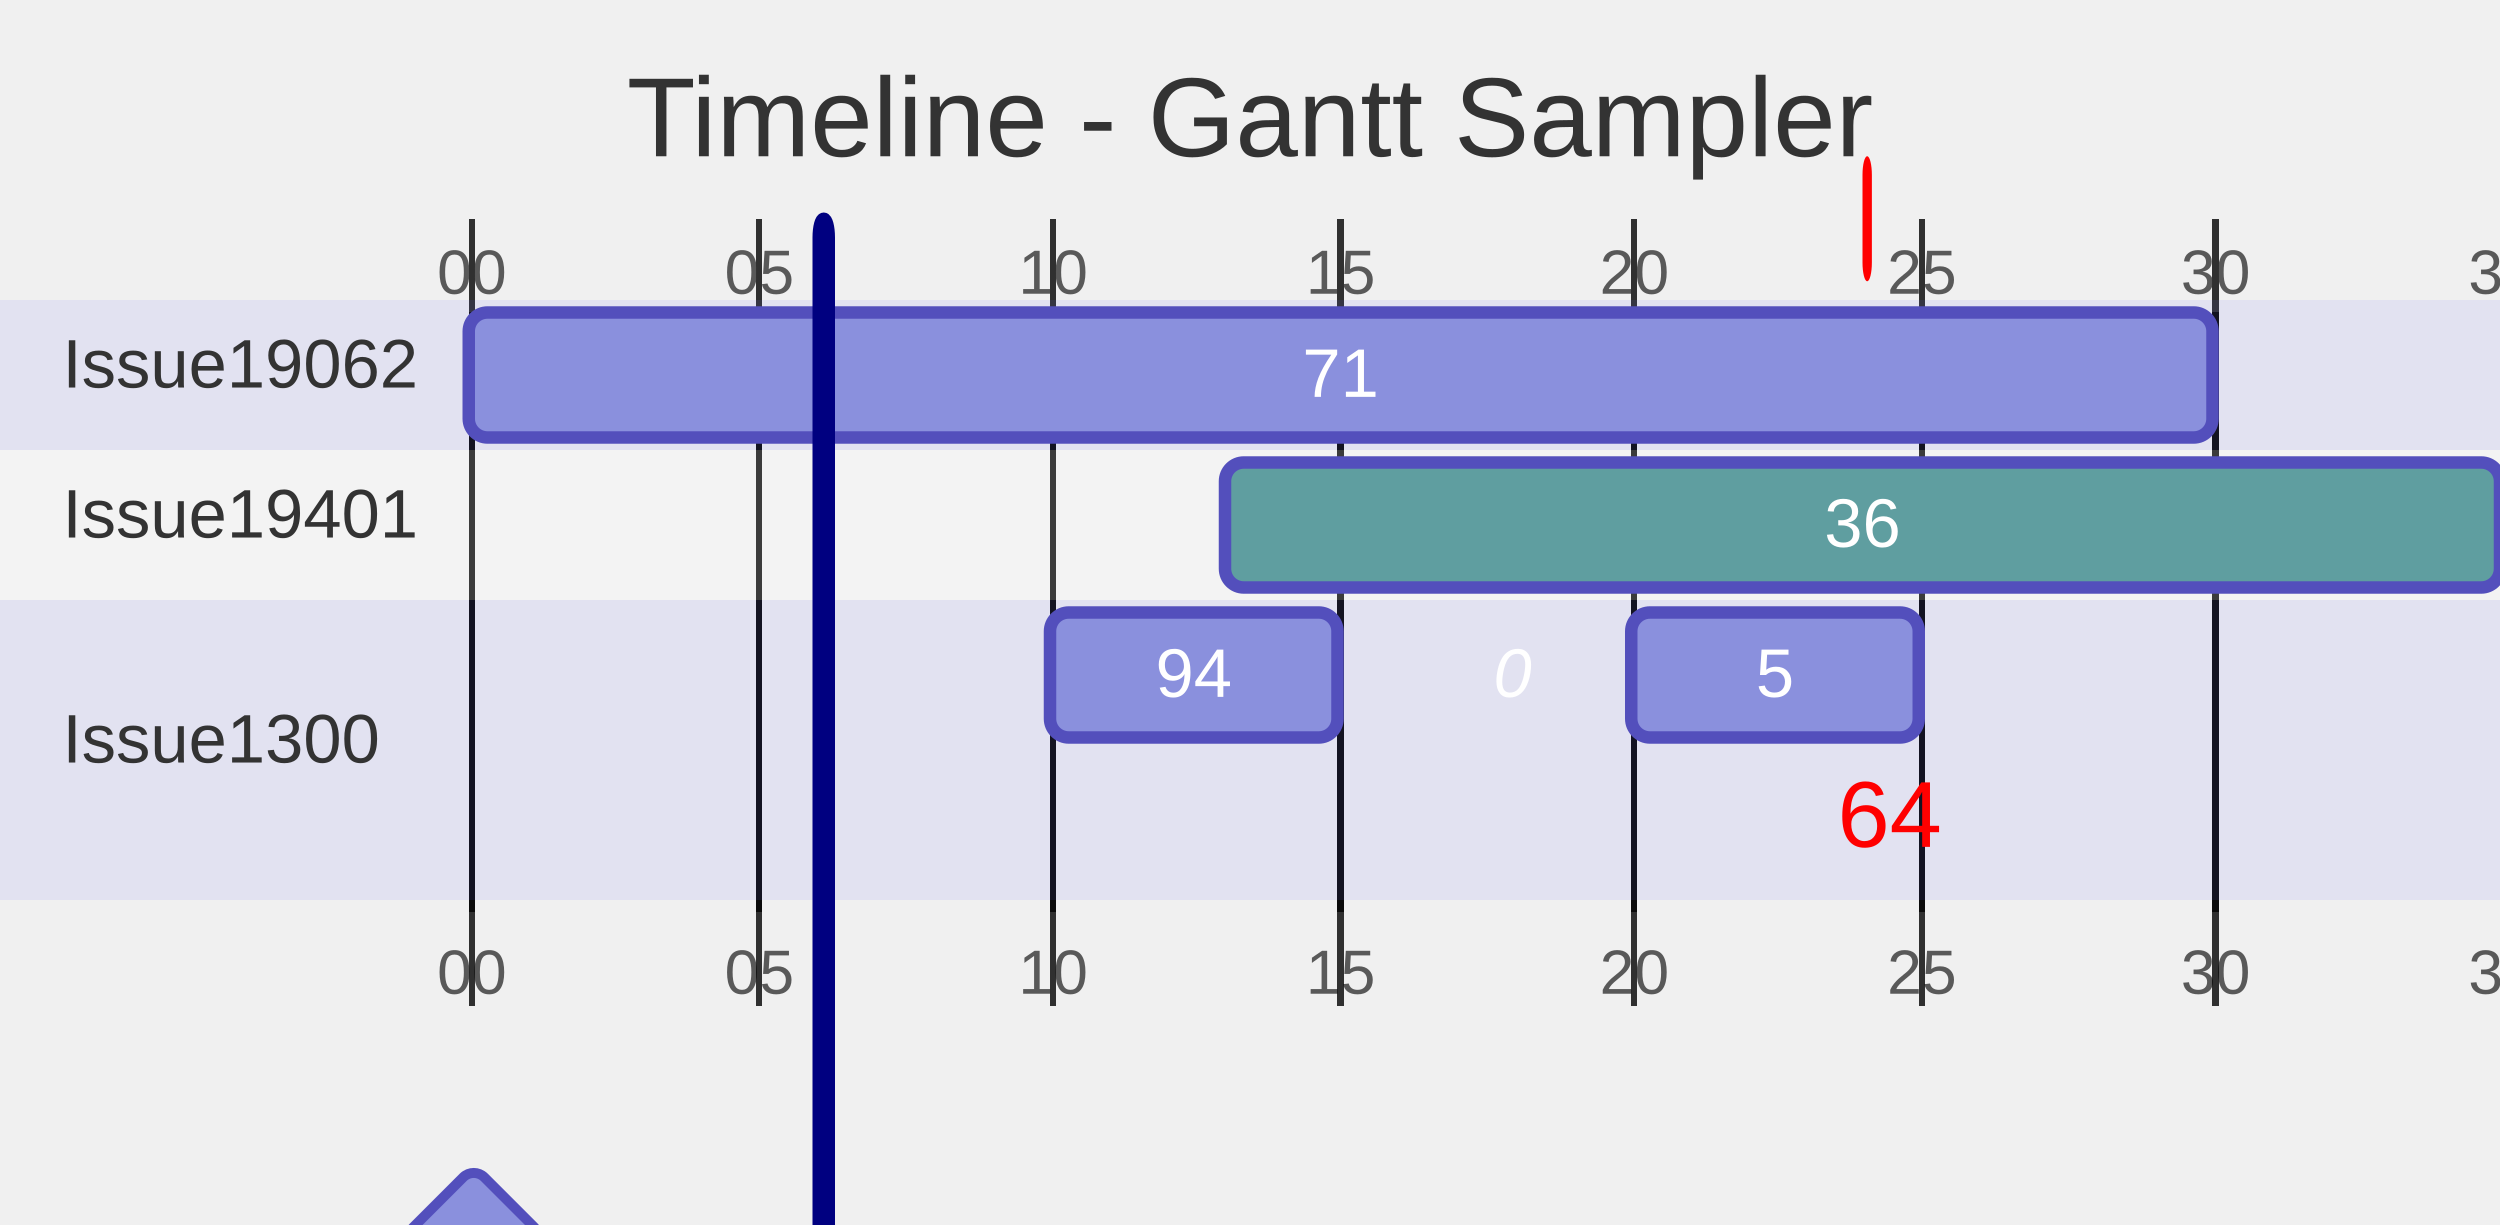
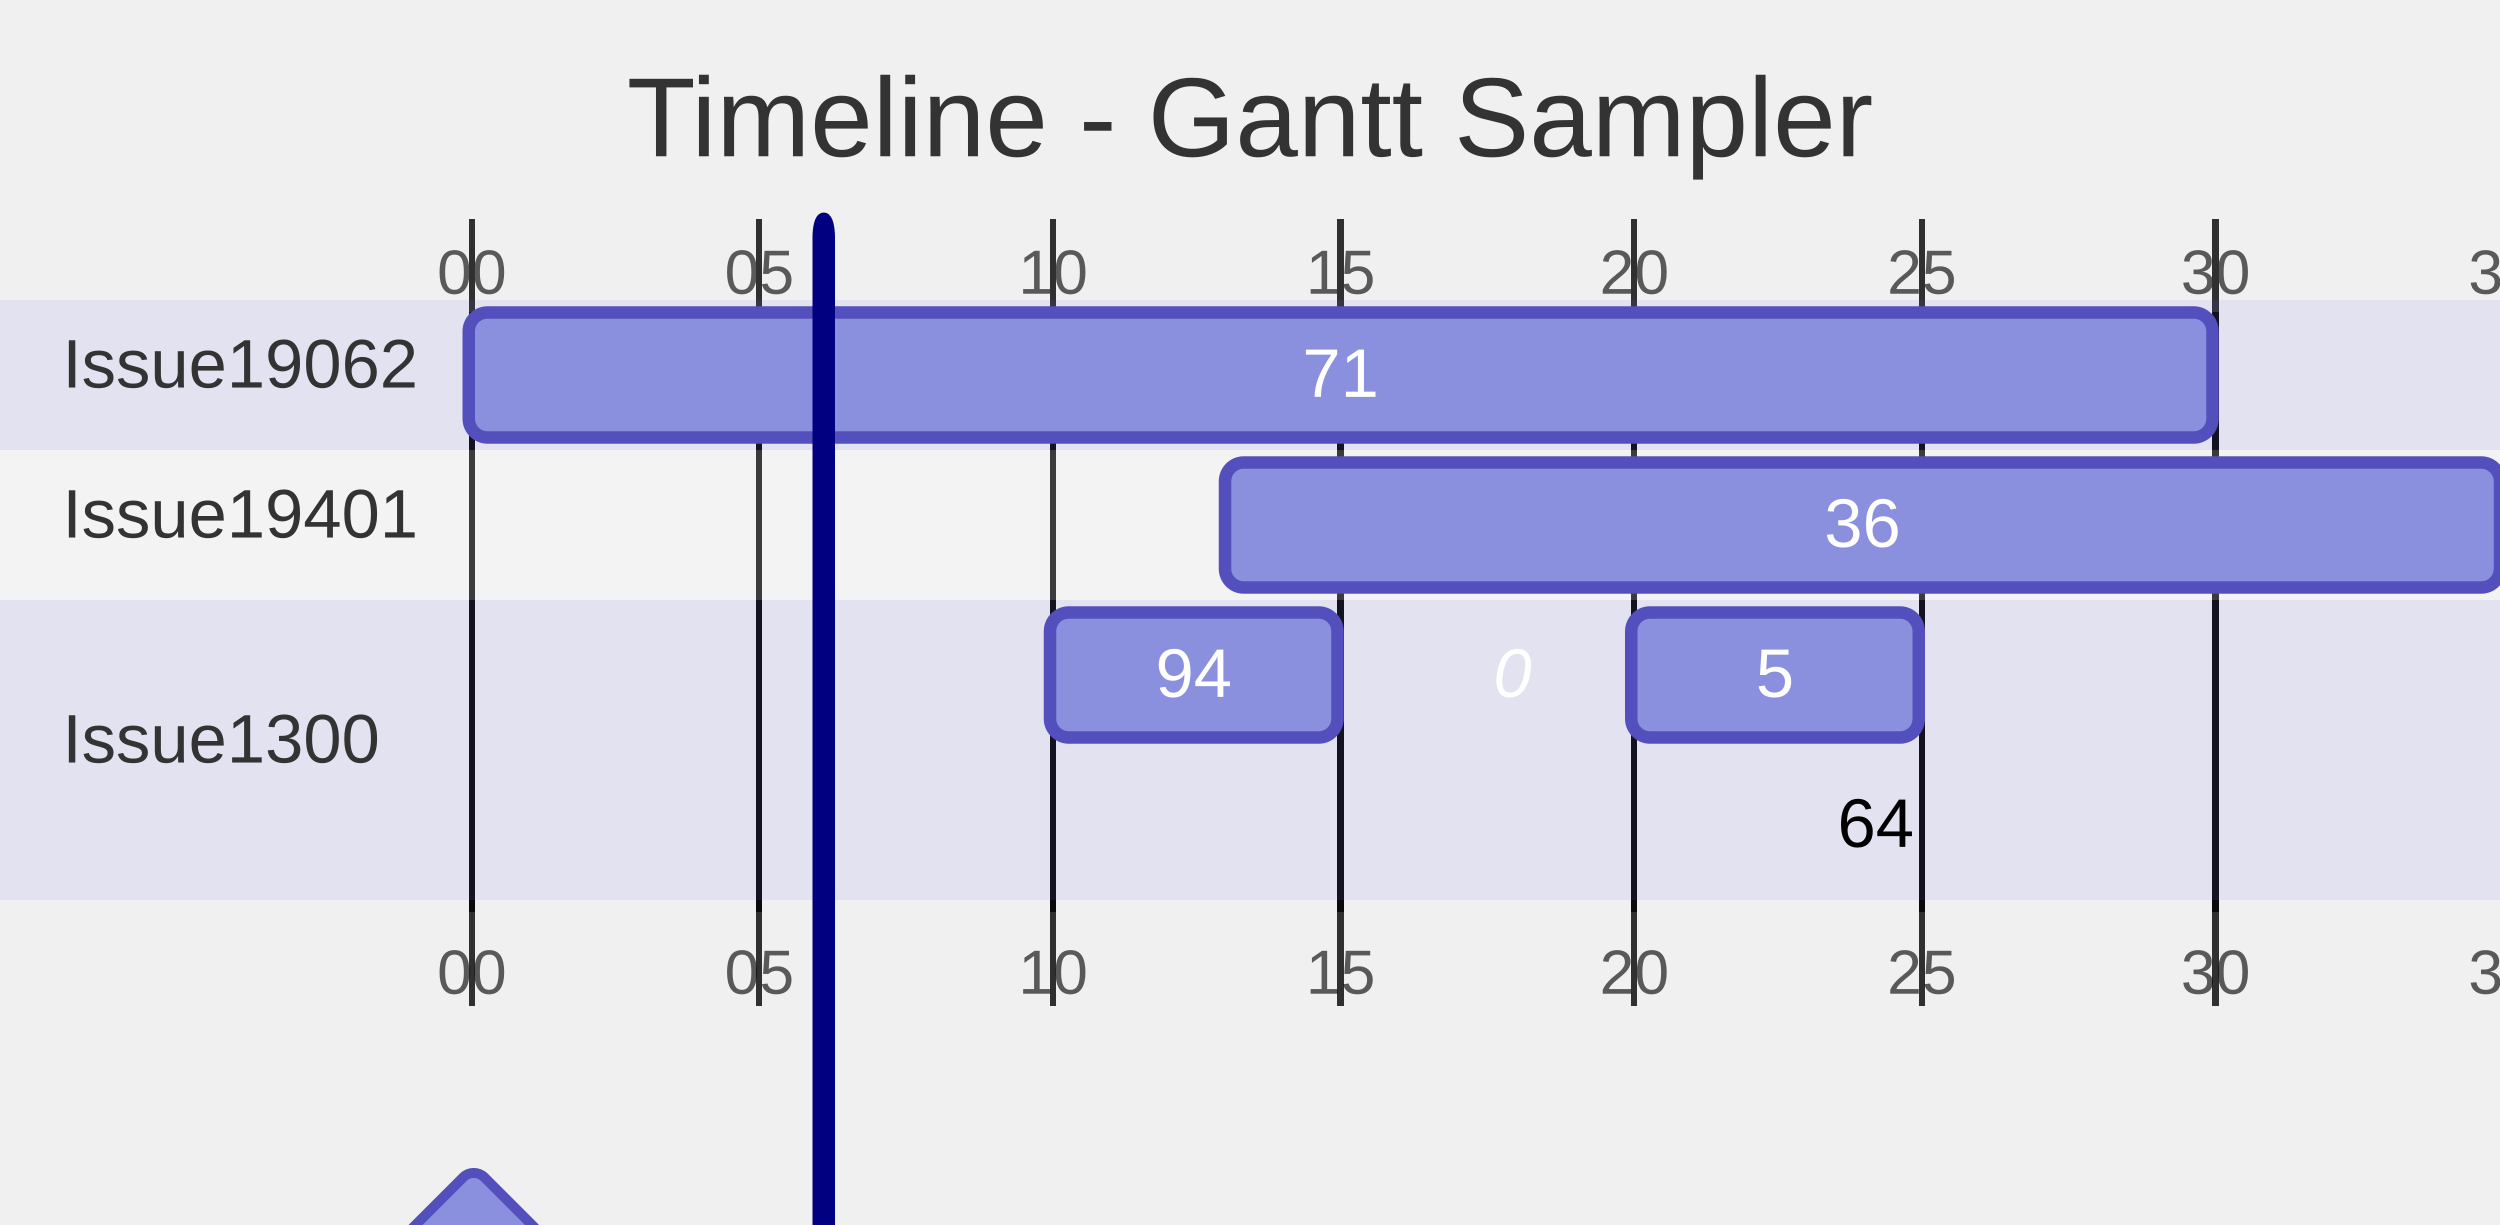
<svg xmlns="http://www.w3.org/2000/svg" id="upstream_docs_gantt_timeline_with_comments_css_config_in_frontmatter_031" width="100%" viewBox="0 0 400 196" style="max-width: 400px; background-color: white;" role="graphics-document document" aria-roledescription="gantt">
-   <style>#upstream_docs_gantt_timeline_with_comments_css_config_in_frontmatter_031{font-family:"trebuchet ms",verdana,arial,sans-serif;font-size:16px;fill:#333;}@keyframes edge-animation-frame{from{stroke-dashoffset:0;}}@keyframes dash{to{stroke-dashoffset:0;}}#upstream_docs_gantt_timeline_with_comments_css_config_in_frontmatter_031 .edge-animation-slow{stroke-dasharray:9,5!important;stroke-dashoffset:900;animation:dash 50s linear infinite;stroke-linecap:round;}#upstream_docs_gantt_timeline_with_comments_css_config_in_frontmatter_031 .edge-animation-fast{stroke-dasharray:9,5!important;stroke-dashoffset:900;animation:dash 20s linear infinite;stroke-linecap:round;}#upstream_docs_gantt_timeline_with_comments_css_config_in_frontmatter_031 .error-icon{fill:#552222;}#upstream_docs_gantt_timeline_with_comments_css_config_in_frontmatter_031 .error-text{fill:#552222;stroke:#552222;}#upstream_docs_gantt_timeline_with_comments_css_config_in_frontmatter_031 .edge-thickness-normal{stroke-width:1px;}#upstream_docs_gantt_timeline_with_comments_css_config_in_frontmatter_031 .edge-thickness-thick{stroke-width:3.5px;}#upstream_docs_gantt_timeline_with_comments_css_config_in_frontmatter_031 .edge-pattern-solid{stroke-dasharray:0;}#upstream_docs_gantt_timeline_with_comments_css_config_in_frontmatter_031 .edge-thickness-invisible{stroke-width:0;fill:none;}#upstream_docs_gantt_timeline_with_comments_css_config_in_frontmatter_031 .edge-pattern-dashed{stroke-dasharray:3;}#upstream_docs_gantt_timeline_with_comments_css_config_in_frontmatter_031 .edge-pattern-dotted{stroke-dasharray:2;}#upstream_docs_gantt_timeline_with_comments_css_config_in_frontmatter_031 .marker{fill:#333333;stroke:#333333;}#upstream_docs_gantt_timeline_with_comments_css_config_in_frontmatter_031 .marker.cross{stroke:#333333;}#upstream_docs_gantt_timeline_with_comments_css_config_in_frontmatter_031 svg{font-family:"trebuchet ms",verdana,arial,sans-serif;font-size:16px;}#upstream_docs_gantt_timeline_with_comments_css_config_in_frontmatter_031 p{margin:0;}#upstream_docs_gantt_timeline_with_comments_css_config_in_frontmatter_031 .mermaid-main-font{font-family:"trebuchet ms",verdana,arial,sans-serif;}#upstream_docs_gantt_timeline_with_comments_css_config_in_frontmatter_031 .exclude-range{fill:#eeeeee;}#upstream_docs_gantt_timeline_with_comments_css_config_in_frontmatter_031 .section{stroke:none;opacity:0.2;}#upstream_docs_gantt_timeline_with_comments_css_config_in_frontmatter_031 .section0{fill:rgba(102, 102, 255, 0.49);}#upstream_docs_gantt_timeline_with_comments_css_config_in_frontmatter_031 .section2{fill:#fff400;}#upstream_docs_gantt_timeline_with_comments_css_config_in_frontmatter_031 .section1,#upstream_docs_gantt_timeline_with_comments_css_config_in_frontmatter_031 .section3{fill:white;opacity:0.2;}#upstream_docs_gantt_timeline_with_comments_css_config_in_frontmatter_031 .sectionTitle0{fill:#333;}#upstream_docs_gantt_timeline_with_comments_css_config_in_frontmatter_031 .sectionTitle1{fill:#333;}#upstream_docs_gantt_timeline_with_comments_css_config_in_frontmatter_031 .sectionTitle2{fill:#333;}#upstream_docs_gantt_timeline_with_comments_css_config_in_frontmatter_031 .sectionTitle3{fill:#333;}#upstream_docs_gantt_timeline_with_comments_css_config_in_frontmatter_031 .sectionTitle{text-anchor:start;font-family:"trebuchet ms",verdana,arial,sans-serif;}#upstream_docs_gantt_timeline_with_comments_css_config_in_frontmatter_031 .grid .tick{stroke:lightgrey;opacity:0.8;shape-rendering:crispEdges;}#upstream_docs_gantt_timeline_with_comments_css_config_in_frontmatter_031 .grid .tick text{font-family:"trebuchet ms",verdana,arial,sans-serif;fill:#333;}#upstream_docs_gantt_timeline_with_comments_css_config_in_frontmatter_031 .grid path{stroke-width:0;}#upstream_docs_gantt_timeline_with_comments_css_config_in_frontmatter_031 .today{fill:none;stroke:red;stroke-width:2px;}#upstream_docs_gantt_timeline_with_comments_css_config_in_frontmatter_031 .task{stroke-width:2;}#upstream_docs_gantt_timeline_with_comments_css_config_in_frontmatter_031 .taskText{text-anchor:middle;font-family:"trebuchet ms",verdana,arial,sans-serif;}#upstream_docs_gantt_timeline_with_comments_css_config_in_frontmatter_031 .taskTextOutsideRight{fill:black;text-anchor:start;font-family:"trebuchet ms",verdana,arial,sans-serif;}#upstream_docs_gantt_timeline_with_comments_css_config_in_frontmatter_031 .taskTextOutsideLeft{fill:black;text-anchor:end;}#upstream_docs_gantt_timeline_with_comments_css_config_in_frontmatter_031 .task.clickable{cursor:pointer;}#upstream_docs_gantt_timeline_with_comments_css_config_in_frontmatter_031 .taskText.clickable{cursor:pointer;fill:#003163!important;font-weight:bold;}#upstream_docs_gantt_timeline_with_comments_css_config_in_frontmatter_031 .taskTextOutsideLeft.clickable{cursor:pointer;fill:#003163!important;font-weight:bold;}#upstream_docs_gantt_timeline_with_comments_css_config_in_frontmatter_031 .taskTextOutsideRight.clickable{cursor:pointer;fill:#003163!important;font-weight:bold;}#upstream_docs_gantt_timeline_with_comments_css_config_in_frontmatter_031 .taskText0,#upstream_docs_gantt_timeline_with_comments_css_config_in_frontmatter_031 .taskText1,#upstream_docs_gantt_timeline_with_comments_css_config_in_frontmatter_031 .taskText2,#upstream_docs_gantt_timeline_with_comments_css_config_in_frontmatter_031 .taskText3{fill:white;}#upstream_docs_gantt_timeline_with_comments_css_config_in_frontmatter_031 .task0,#upstream_docs_gantt_timeline_with_comments_css_config_in_frontmatter_031 .task1,#upstream_docs_gantt_timeline_with_comments_css_config_in_frontmatter_031 .task2,#upstream_docs_gantt_timeline_with_comments_css_config_in_frontmatter_031 .task3{fill:#8a90dd;stroke:#534fbc;}#upstream_docs_gantt_timeline_with_comments_css_config_in_frontmatter_031 .taskTextOutside0,#upstream_docs_gantt_timeline_with_comments_css_config_in_frontmatter_031 .taskTextOutside2{fill:black;}#upstream_docs_gantt_timeline_with_comments_css_config_in_frontmatter_031 .taskTextOutside1,#upstream_docs_gantt_timeline_with_comments_css_config_in_frontmatter_031 .taskTextOutside3{fill:black;}#upstream_docs_gantt_timeline_with_comments_css_config_in_frontmatter_031 .active0,#upstream_docs_gantt_timeline_with_comments_css_config_in_frontmatter_031 .active1,#upstream_docs_gantt_timeline_with_comments_css_config_in_frontmatter_031 .active2,#upstream_docs_gantt_timeline_with_comments_css_config_in_frontmatter_031 .active3{fill:#bfc7ff;stroke:#534fbc;}#upstream_docs_gantt_timeline_with_comments_css_config_in_frontmatter_031 .activeText0,#upstream_docs_gantt_timeline_with_comments_css_config_in_frontmatter_031 .activeText1,#upstream_docs_gantt_timeline_with_comments_css_config_in_frontmatter_031 .activeText2,#upstream_docs_gantt_timeline_with_comments_css_config_in_frontmatter_031 .activeText3{fill:black!important;}#upstream_docs_gantt_timeline_with_comments_css_config_in_frontmatter_031 .done0,#upstream_docs_gantt_timeline_with_comments_css_config_in_frontmatter_031 .done1,#upstream_docs_gantt_timeline_with_comments_css_config_in_frontmatter_031 .done2,#upstream_docs_gantt_timeline_with_comments_css_config_in_frontmatter_031 .done3{stroke:grey;fill:lightgrey;stroke-width:2;}#upstream_docs_gantt_timeline_with_comments_css_config_in_frontmatter_031 .doneText0,#upstream_docs_gantt_timeline_with_comments_css_config_in_frontmatter_031 .doneText1,#upstream_docs_gantt_timeline_with_comments_css_config_in_frontmatter_031 .doneText2,#upstream_docs_gantt_timeline_with_comments_css_config_in_frontmatter_031 .doneText3{fill:black!important;}#upstream_docs_gantt_timeline_with_comments_css_config_in_frontmatter_031 .crit0,#upstream_docs_gantt_timeline_with_comments_css_config_in_frontmatter_031 .crit1,#upstream_docs_gantt_timeline_with_comments_css_config_in_frontmatter_031 .crit2,#upstream_docs_gantt_timeline_with_comments_css_config_in_frontmatter_031 .crit3{stroke:#ff8888;fill:red;stroke-width:2;}#upstream_docs_gantt_timeline_with_comments_css_config_in_frontmatter_031 .activeCrit0,#upstream_docs_gantt_timeline_with_comments_css_config_in_frontmatter_031 .activeCrit1,#upstream_docs_gantt_timeline_with_comments_css_config_in_frontmatter_031 .activeCrit2,#upstream_docs_gantt_timeline_with_comments_css_config_in_frontmatter_031 .activeCrit3{stroke:#ff8888;fill:#bfc7ff;stroke-width:2;}#upstream_docs_gantt_timeline_with_comments_css_config_in_frontmatter_031 .doneCrit0,#upstream_docs_gantt_timeline_with_comments_css_config_in_frontmatter_031 .doneCrit1,#upstream_docs_gantt_timeline_with_comments_css_config_in_frontmatter_031 .doneCrit2,#upstream_docs_gantt_timeline_with_comments_css_config_in_frontmatter_031 .doneCrit3{stroke:#ff8888;fill:lightgrey;stroke-width:2;cursor:pointer;shape-rendering:crispEdges;}#upstream_docs_gantt_timeline_with_comments_css_config_in_frontmatter_031 .milestone{transform:rotate(45deg) scale(0.8,0.8);}#upstream_docs_gantt_timeline_with_comments_css_config_in_frontmatter_031 .milestoneText{font-style:italic;}#upstream_docs_gantt_timeline_with_comments_css_config_in_frontmatter_031 .doneCritText0,#upstream_docs_gantt_timeline_with_comments_css_config_in_frontmatter_031 .doneCritText1,#upstream_docs_gantt_timeline_with_comments_css_config_in_frontmatter_031 .doneCritText2,#upstream_docs_gantt_timeline_with_comments_css_config_in_frontmatter_031 .doneCritText3{fill:black!important;}#upstream_docs_gantt_timeline_with_comments_css_config_in_frontmatter_031 .vert{stroke:navy;}#upstream_docs_gantt_timeline_with_comments_css_config_in_frontmatter_031 .vertText{font-size:15px;text-anchor:middle;fill:navy!important;}#upstream_docs_gantt_timeline_with_comments_css_config_in_frontmatter_031 .activeCritText0,#upstream_docs_gantt_timeline_with_comments_css_config_in_frontmatter_031 .activeCritText1,#upstream_docs_gantt_timeline_with_comments_css_config_in_frontmatter_031 .activeCritText2,#upstream_docs_gantt_timeline_with_comments_css_config_in_frontmatter_031 .activeCritText3{fill:black!important;}#upstream_docs_gantt_timeline_with_comments_css_config_in_frontmatter_031 .titleText{text-anchor:middle;font-size:18px;fill:#333;font-family:"trebuchet ms",verdana,arial,sans-serif;}#upstream_docs_gantt_timeline_with_comments_css_config_in_frontmatter_031 #item36{fill:CadetBlue;}#upstream_docs_gantt_timeline_with_comments_css_config_in_frontmatter_031 rect[id^=workaround]{height:calc(100% - 50px);transform:translate(9px, 25px);y:0;width:1.5px;stroke:none;fill:red;}#upstream_docs_gantt_timeline_with_comments_css_config_in_frontmatter_031 text[id^=workaround]{fill:red;y:100%;font-size:15px;}#upstream_docs_gantt_timeline_with_comments_css_config_in_frontmatter_031 :root{--mermaid-font-family:"trebuchet ms",verdana,arial,sans-serif;}</style>
+   <style>#upstream_docs_gantt_timeline_with_comments_css_config_in_frontmatter_031{font-family:"trebuchet ms",verdana,arial,sans-serif;font-size:16px;fill:#333;}@keyframes edge-animation-frame{from{stroke-dashoffset:0;}}@keyframes dash{to{stroke-dashoffset:0;}}#upstream_docs_gantt_timeline_with_comments_css_config_in_frontmatter_031 .edge-animation-slow{stroke-dasharray:9,5!important;stroke-dashoffset:900;animation:dash 50s linear infinite;stroke-linecap:round;}#upstream_docs_gantt_timeline_with_comments_css_config_in_frontmatter_031 .edge-animation-fast{stroke-dasharray:9,5!important;stroke-dashoffset:900;animation:dash 20s linear infinite;stroke-linecap:round;}#upstream_docs_gantt_timeline_with_comments_css_config_in_frontmatter_031 .error-icon{fill:#552222;}#upstream_docs_gantt_timeline_with_comments_css_config_in_frontmatter_031 .error-text{fill:#552222;stroke:#552222;}#upstream_docs_gantt_timeline_with_comments_css_config_in_frontmatter_031 .edge-thickness-normal{stroke-width:1px;}#upstream_docs_gantt_timeline_with_comments_css_config_in_frontmatter_031 .edge-thickness-thick{stroke-width:3.5px;}#upstream_docs_gantt_timeline_with_comments_css_config_in_frontmatter_031 .edge-pattern-solid{stroke-dasharray:0;}#upstream_docs_gantt_timeline_with_comments_css_config_in_frontmatter_031 .edge-thickness-invisible{stroke-width:0;fill:none;}#upstream_docs_gantt_timeline_with_comments_css_config_in_frontmatter_031 .edge-pattern-dashed{stroke-dasharray:3;}#upstream_docs_gantt_timeline_with_comments_css_config_in_frontmatter_031 .edge-pattern-dotted{stroke-dasharray:2;}#upstream_docs_gantt_timeline_with_comments_css_config_in_frontmatter_031 .marker{fill:#333333;stroke:#333333;}#upstream_docs_gantt_timeline_with_comments_css_config_in_frontmatter_031 .marker.cross{stroke:#333333;}#upstream_docs_gantt_timeline_with_comments_css_config_in_frontmatter_031 svg{font-family:"trebuchet ms",verdana,arial,sans-serif;font-size:16px;}#upstream_docs_gantt_timeline_with_comments_css_config_in_frontmatter_031 p{margin:0;}#upstream_docs_gantt_timeline_with_comments_css_config_in_frontmatter_031 .mermaid-main-font{font-family:"trebuchet ms",verdana,arial,sans-serif;}#upstream_docs_gantt_timeline_with_comments_css_config_in_frontmatter_031 .exclude-range{fill:#eeeeee;}#upstream_docs_gantt_timeline_with_comments_css_config_in_frontmatter_031 .section{stroke:none;opacity:0.2;}#upstream_docs_gantt_timeline_with_comments_css_config_in_frontmatter_031 .section0{fill:rgba(102, 102, 255, 0.49);}#upstream_docs_gantt_timeline_with_comments_css_config_in_frontmatter_031 .section2{fill:#fff400;}#upstream_docs_gantt_timeline_with_comments_css_config_in_frontmatter_031 .section1,#upstream_docs_gantt_timeline_with_comments_css_config_in_frontmatter_031 .section3{fill:white;opacity:0.2;}#upstream_docs_gantt_timeline_with_comments_css_config_in_frontmatter_031 .sectionTitle0{fill:#333;}#upstream_docs_gantt_timeline_with_comments_css_config_in_frontmatter_031 .sectionTitle1{fill:#333;}#upstream_docs_gantt_timeline_with_comments_css_config_in_frontmatter_031 .sectionTitle2{fill:#333;}#upstream_docs_gantt_timeline_with_comments_css_config_in_frontmatter_031 .sectionTitle3{fill:#333;}#upstream_docs_gantt_timeline_with_comments_css_config_in_frontmatter_031 .sectionTitle{text-anchor:start;font-family:"trebuchet ms",verdana,arial,sans-serif;}#upstream_docs_gantt_timeline_with_comments_css_config_in_frontmatter_031 .grid .tick{stroke:lightgrey;opacity:0.8;shape-rendering:crispEdges;}#upstream_docs_gantt_timeline_with_comments_css_config_in_frontmatter_031 .grid .tick text{font-family:"trebuchet ms",verdana,arial,sans-serif;fill:#333;}#upstream_docs_gantt_timeline_with_comments_css_config_in_frontmatter_031 .grid path{stroke-width:0;}#upstream_docs_gantt_timeline_with_comments_css_config_in_frontmatter_031 .today{fill:none;stroke:red;stroke-width:2px;}#upstream_docs_gantt_timeline_with_comments_css_config_in_frontmatter_031 .task{stroke-width:2;}#upstream_docs_gantt_timeline_with_comments_css_config_in_frontmatter_031 .taskText{text-anchor:middle;font-family:"trebuchet ms",verdana,arial,sans-serif;}#upstream_docs_gantt_timeline_with_comments_css_config_in_frontmatter_031 .taskTextOutsideRight{fill:black;text-anchor:start;font-family:"trebuchet ms",verdana,arial,sans-serif;}#upstream_docs_gantt_timeline_with_comments_css_config_in_frontmatter_031 .taskTextOutsideLeft{fill:black;text-anchor:end;}#upstream_docs_gantt_timeline_with_comments_css_config_in_frontmatter_031 .task.clickable{cursor:pointer;}#upstream_docs_gantt_timeline_with_comments_css_config_in_frontmatter_031 .taskText.clickable{cursor:pointer;fill:#003163!important;font-weight:bold;}#upstream_docs_gantt_timeline_with_comments_css_config_in_frontmatter_031 .taskTextOutsideLeft.clickable{cursor:pointer;fill:#003163!important;font-weight:bold;}#upstream_docs_gantt_timeline_with_comments_css_config_in_frontmatter_031 .taskTextOutsideRight.clickable{cursor:pointer;fill:#003163!important;font-weight:bold;}#upstream_docs_gantt_timeline_with_comments_css_config_in_frontmatter_031 .taskText0,#upstream_docs_gantt_timeline_with_comments_css_config_in_frontmatter_031 .taskText1,#upstream_docs_gantt_timeline_with_comments_css_config_in_frontmatter_031 .taskText2,#upstream_docs_gantt_timeline_with_comments_css_config_in_frontmatter_031 .taskText3{fill:white;}#upstream_docs_gantt_timeline_with_comments_css_config_in_frontmatter_031 .task0,#upstream_docs_gantt_timeline_with_comments_css_config_in_frontmatter_031 .task1,#upstream_docs_gantt_timeline_with_comments_css_config_in_frontmatter_031 .task2,#upstream_docs_gantt_timeline_with_comments_css_config_in_frontmatter_031 .task3{fill:#8a90dd;stroke:#534fbc;}#upstream_docs_gantt_timeline_with_comments_css_config_in_frontmatter_031 .taskTextOutside0,#upstream_docs_gantt_timeline_with_comments_css_config_in_frontmatter_031 .taskTextOutside2{fill:black;}#upstream_docs_gantt_timeline_with_comments_css_config_in_frontmatter_031 .taskTextOutside1,#upstream_docs_gantt_timeline_with_comments_css_config_in_frontmatter_031 .taskTextOutside3{fill:black;}#upstream_docs_gantt_timeline_with_comments_css_config_in_frontmatter_031 .active0,#upstream_docs_gantt_timeline_with_comments_css_config_in_frontmatter_031 .active1,#upstream_docs_gantt_timeline_with_comments_css_config_in_frontmatter_031 .active2,#upstream_docs_gantt_timeline_with_comments_css_config_in_frontmatter_031 .active3{fill:#bfc7ff;stroke:#534fbc;}#upstream_docs_gantt_timeline_with_comments_css_config_in_frontmatter_031 .activeText0,#upstream_docs_gantt_timeline_with_comments_css_config_in_frontmatter_031 .activeText1,#upstream_docs_gantt_timeline_with_comments_css_config_in_frontmatter_031 .activeText2,#upstream_docs_gantt_timeline_with_comments_css_config_in_frontmatter_031 .activeText3{fill:black!important;}#upstream_docs_gantt_timeline_with_comments_css_config_in_frontmatter_031 .done0,#upstream_docs_gantt_timeline_with_comments_css_config_in_frontmatter_031 .done1,#upstream_docs_gantt_timeline_with_comments_css_config_in_frontmatter_031 .done2,#upstream_docs_gantt_timeline_with_comments_css_config_in_frontmatter_031 .done3{stroke:grey;fill:lightgrey;stroke-width:2;}#upstream_docs_gantt_timeline_with_comments_css_config_in_frontmatter_031 .doneText0,#upstream_docs_gantt_timeline_with_comments_css_config_in_frontmatter_031 .doneText1,#upstream_docs_gantt_timeline_with_comments_css_config_in_frontmatter_031 .doneText2,#upstream_docs_gantt_timeline_with_comments_css_config_in_frontmatter_031 .doneText3{fill:black!important;}#upstream_docs_gantt_timeline_with_comments_css_config_in_frontmatter_031 .doneText0.taskTextOutsideLeft,#upstream_docs_gantt_timeline_with_comments_css_config_in_frontmatter_031 .doneText0.taskTextOutsideRight,#upstream_docs_gantt_timeline_with_comments_css_config_in_frontmatter_031 .doneText1.taskTextOutsideLeft,#upstream_docs_gantt_timeline_with_comments_css_config_in_frontmatter_031 .doneText1.taskTextOutsideRight,#upstream_docs_gantt_timeline_with_comments_css_config_in_frontmatter_031 .doneText2.taskTextOutsideLeft,#upstream_docs_gantt_timeline_with_comments_css_config_in_frontmatter_031 .doneText2.taskTextOutsideRight,#upstream_docs_gantt_timeline_with_comments_css_config_in_frontmatter_031 .doneText3.taskTextOutsideLeft,#upstream_docs_gantt_timeline_with_comments_css_config_in_frontmatter_031 .doneText3.taskTextOutsideRight{fill:black!important;}#upstream_docs_gantt_timeline_with_comments_css_config_in_frontmatter_031 .crit0,#upstream_docs_gantt_timeline_with_comments_css_config_in_frontmatter_031 .crit1,#upstream_docs_gantt_timeline_with_comments_css_config_in_frontmatter_031 .crit2,#upstream_docs_gantt_timeline_with_comments_css_config_in_frontmatter_031 .crit3{stroke:#ff8888;fill:red;stroke-width:2;}#upstream_docs_gantt_timeline_with_comments_css_config_in_frontmatter_031 .activeCrit0,#upstream_docs_gantt_timeline_with_comments_css_config_in_frontmatter_031 .activeCrit1,#upstream_docs_gantt_timeline_with_comments_css_config_in_frontmatter_031 .activeCrit2,#upstream_docs_gantt_timeline_with_comments_css_config_in_frontmatter_031 .activeCrit3{stroke:#ff8888;fill:#bfc7ff;stroke-width:2;}#upstream_docs_gantt_timeline_with_comments_css_config_in_frontmatter_031 .doneCrit0,#upstream_docs_gantt_timeline_with_comments_css_config_in_frontmatter_031 .doneCrit1,#upstream_docs_gantt_timeline_with_comments_css_config_in_frontmatter_031 .doneCrit2,#upstream_docs_gantt_timeline_with_comments_css_config_in_frontmatter_031 .doneCrit3{stroke:#ff8888;fill:lightgrey;stroke-width:2;cursor:pointer;shape-rendering:crispEdges;}#upstream_docs_gantt_timeline_with_comments_css_config_in_frontmatter_031 .milestone{transform:rotate(45deg) scale(0.8,0.8);}#upstream_docs_gantt_timeline_with_comments_css_config_in_frontmatter_031 .milestoneText{font-style:italic;}#upstream_docs_gantt_timeline_with_comments_css_config_in_frontmatter_031 .doneCritText0,#upstream_docs_gantt_timeline_with_comments_css_config_in_frontmatter_031 .doneCritText1,#upstream_docs_gantt_timeline_with_comments_css_config_in_frontmatter_031 .doneCritText2,#upstream_docs_gantt_timeline_with_comments_css_config_in_frontmatter_031 .doneCritText3{fill:black!important;}#upstream_docs_gantt_timeline_with_comments_css_config_in_frontmatter_031 .doneCritText0.taskTextOutsideLeft,#upstream_docs_gantt_timeline_with_comments_css_config_in_frontmatter_031 .doneCritText0.taskTextOutsideRight,#upstream_docs_gantt_timeline_with_comments_css_config_in_frontmatter_031 .doneCritText1.taskTextOutsideLeft,#upstream_docs_gantt_timeline_with_comments_css_config_in_frontmatter_031 .doneCritText1.taskTextOutsideRight,#upstream_docs_gantt_timeline_with_comments_css_config_in_frontmatter_031 .doneCritText2.taskTextOutsideLeft,#upstream_docs_gantt_timeline_with_comments_css_config_in_frontmatter_031 .doneCritText2.taskTextOutsideRight,#upstream_docs_gantt_timeline_with_comments_css_config_in_frontmatter_031 .doneCritText3.taskTextOutsideLeft,#upstream_docs_gantt_timeline_with_comments_css_config_in_frontmatter_031 .doneCritText3.taskTextOutsideRight{fill:black!important;}#upstream_docs_gantt_timeline_with_comments_css_config_in_frontmatter_031 .vert{stroke:navy;}#upstream_docs_gantt_timeline_with_comments_css_config_in_frontmatter_031 .vertText{font-size:15px;text-anchor:middle;fill:navy!important;}#upstream_docs_gantt_timeline_with_comments_css_config_in_frontmatter_031 .activeCritText0,#upstream_docs_gantt_timeline_with_comments_css_config_in_frontmatter_031 .activeCritText1,#upstream_docs_gantt_timeline_with_comments_css_config_in_frontmatter_031 .activeCritText2,#upstream_docs_gantt_timeline_with_comments_css_config_in_frontmatter_031 .activeCritText3{fill:black!important;}#upstream_docs_gantt_timeline_with_comments_css_config_in_frontmatter_031 .titleText{text-anchor:middle;font-size:18px;fill:#333;font-family:"trebuchet ms",verdana,arial,sans-serif;}#upstream_docs_gantt_timeline_with_comments_css_config_in_frontmatter_031 .node .neo-node{stroke:#9370DB;}#upstream_docs_gantt_timeline_with_comments_css_config_in_frontmatter_031 [data-look="neo"].node rect,#upstream_docs_gantt_timeline_with_comments_css_config_in_frontmatter_031 [data-look="neo"].cluster rect,#upstream_docs_gantt_timeline_with_comments_css_config_in_frontmatter_031 [data-look="neo"].node polygon{stroke:#9370DB;filter:drop-shadow(1px 2px 2px rgba(185, 185, 185, 1));}#upstream_docs_gantt_timeline_with_comments_css_config_in_frontmatter_031 [data-look="neo"].node path{stroke:#9370DB;stroke-width:1px;}#upstream_docs_gantt_timeline_with_comments_css_config_in_frontmatter_031 [data-look="neo"].node .outer-path{filter:drop-shadow(1px 2px 2px rgba(185, 185, 185, 1));}#upstream_docs_gantt_timeline_with_comments_css_config_in_frontmatter_031 [data-look="neo"].node .neo-line path{stroke:#9370DB;filter:none;}#upstream_docs_gantt_timeline_with_comments_css_config_in_frontmatter_031 [data-look="neo"].node circle{stroke:#9370DB;filter:drop-shadow(1px 2px 2px rgba(185, 185, 185, 1));}#upstream_docs_gantt_timeline_with_comments_css_config_in_frontmatter_031 [data-look="neo"].node circle .state-start{fill:#000000;}#upstream_docs_gantt_timeline_with_comments_css_config_in_frontmatter_031 [data-look="neo"].icon-shape .icon{fill:#9370DB;filter:drop-shadow(1px 2px 2px rgba(185, 185, 185, 1));}#upstream_docs_gantt_timeline_with_comments_css_config_in_frontmatter_031 [data-look="neo"].icon-shape .icon-neo path{stroke:#9370DB;filter:drop-shadow(1px 2px 2px rgba(185, 185, 185, 1));}#upstream_docs_gantt_timeline_with_comments_css_config_in_frontmatter_031 text[id^="workaround"]{fill:red;y:100%;font-size:15px;}#upstream_docs_gantt_timeline_with_comments_css_config_in_frontmatter_031 :root{--mermaid-font-family:"trebuchet ms",verdana,arial,sans-serif;}</style>
  <g />
  <g class="grid" transform="translate(75, 146)" fill="none" font-size="10" font-family="sans-serif" text-anchor="middle">
    <path class="domain" stroke="currentColor" d="M0.5,-111V0.5H325.5V-111" />
    <g class="tick" opacity="1" transform="translate(0.5,0)">
      <line stroke="currentColor" y2="-111" />
      <text fill="#000" y="3" dy="1em" stroke="none" font-size="10" style="text-anchor: middle;">00</text>
    </g>
    <g class="tick" opacity="1" transform="translate(46.5,0)">
      <line stroke="currentColor" y2="-111" />
      <text fill="#000" y="3" dy="1em" stroke="none" font-size="10" style="text-anchor: middle;">05</text>
    </g>
    <g class="tick" opacity="1" transform="translate(93.5,0)">
      <line stroke="currentColor" y2="-111" />
      <text fill="#000" y="3" dy="1em" stroke="none" font-size="10" style="text-anchor: middle;">10</text>
    </g>
    <g class="tick" opacity="1" transform="translate(139.5,0)">
      <line stroke="currentColor" y2="-111" />
      <text fill="#000" y="3" dy="1em" stroke="none" font-size="10" style="text-anchor: middle;">15</text>
    </g>
    <g class="tick" opacity="1" transform="translate(186.5,0)">
      <line stroke="currentColor" y2="-111" />
      <text fill="#000" y="3" dy="1em" stroke="none" font-size="10" style="text-anchor: middle;">20</text>
    </g>
    <g class="tick" opacity="1" transform="translate(232.5,0)">
      <line stroke="currentColor" y2="-111" />
      <text fill="#000" y="3" dy="1em" stroke="none" font-size="10" style="text-anchor: middle;">25</text>
    </g>
    <g class="tick" opacity="1" transform="translate(279.5,0)">
      <line stroke="currentColor" y2="-111" />
      <text fill="#000" y="3" dy="1em" stroke="none" font-size="10" style="text-anchor: middle;">30</text>
    </g>
    <g class="tick" opacity="1" transform="translate(325.5,0)">
      <line stroke="currentColor" y2="-111" />
      <text fill="#000" y="3" dy="1em" stroke="none" font-size="10" style="text-anchor: middle;">35</text>
    </g>
  </g>
  <g class="grid" transform="translate(75, 50)" fill="none" font-size="10" font-family="sans-serif" text-anchor="middle">
    <path class="domain" stroke="currentColor" d="M0.5,111V0.5H325.5V111" />
    <g class="tick" opacity="1" transform="translate(0.5,0)">
      <line stroke="currentColor" y2="111" />
      <text fill="#000" y="-3" dy="0em" stroke="none" font-size="10" style="text-anchor: middle;">00</text>
    </g>
    <g class="tick" opacity="1" transform="translate(46.5,0)">
      <line stroke="currentColor" y2="111" />
      <text fill="#000" y="-3" dy="0em" stroke="none" font-size="10" style="text-anchor: middle;">05</text>
    </g>
    <g class="tick" opacity="1" transform="translate(93.5,0)">
      <line stroke="currentColor" y2="111" />
      <text fill="#000" y="-3" dy="0em" stroke="none" font-size="10" style="text-anchor: middle;">10</text>
    </g>
    <g class="tick" opacity="1" transform="translate(139.5,0)">
      <line stroke="currentColor" y2="111" />
      <text fill="#000" y="-3" dy="0em" stroke="none" font-size="10" style="text-anchor: middle;">15</text>
    </g>
    <g class="tick" opacity="1" transform="translate(186.5,0)">
      <line stroke="currentColor" y2="111" />
      <text fill="#000" y="-3" dy="0em" stroke="none" font-size="10" style="text-anchor: middle;">20</text>
    </g>
    <g class="tick" opacity="1" transform="translate(232.5,0)">
      <line stroke="currentColor" y2="111" />
      <text fill="#000" y="-3" dy="0em" stroke="none" font-size="10" style="text-anchor: middle;">25</text>
    </g>
    <g class="tick" opacity="1" transform="translate(279.5,0)">
      <line stroke="currentColor" y2="111" />
      <text fill="#000" y="-3" dy="0em" stroke="none" font-size="10" style="text-anchor: middle;">30</text>
    </g>
    <g class="tick" opacity="1" transform="translate(325.5,0)">
      <line stroke="currentColor" y2="111" />
      <text fill="#000" y="-3" dy="0em" stroke="none" font-size="10" style="text-anchor: middle;">35</text>
    </g>
  </g>
  <g>
    <rect x="0" y="48" width="400" height="24" class="section section0" />
    <rect x="0" y="96" width="400" height="24" class="section section0" />
    <rect x="0" y="72" width="400" height="24" class="section section1" />
    <rect x="0" y="120" width="400" height="24" class="section section0" />
  </g>
  <g>
-     <rect id="item71" rx="3" ry="3" x="75" y="50" width="279" height="20" transform-origin="214.5px 60px" class="task task0" />
-     <rect id="item94" rx="3" ry="3" x="168" y="98" width="46" height="20" transform-origin="191px 108px" class="task task0" />
-     <rect id="item36" rx="3" ry="3" x="196" y="74" width="204" height="20" transform-origin="298px 84px" class="task task1" />
-     <rect id="item0" rx="3" ry="3" x="232" y="98" width="20" height="20" transform-origin="242px 108px" class="task milestone  task0" />
-     <rect id="item5" rx="3" ry="3" x="261" y="98" width="46" height="20" transform-origin="284px 108px" class="task task0" />
-     <rect id="workaround" rx="3" ry="3" x="289" y="122" width="0" height="20" transform-origin="289px 132px" class="task task0" />
-     <rect id="task1" rx="3" ry="3" x="131" y="35" width="1.6" height="208" transform-origin="131px 108px" class="task vert  task0" />
-     <text id="item71-text" font-size="11" x="214.5" y="63.5" class="taskText taskText0  width-11.534069061279297">71   </text>
-     <text id="item94-text" font-size="11" x="191" y="111.5" class="taskText taskText0  width-11.534069061279297">94   </text>
-     <text id="item36-text" font-size="11" x="298" y="87.5" class="taskText taskText1  width-11.534069061279297">36   </text>
-     <text id="item0-text" font-size="11" x="242" y="111.5" class="taskText taskText0  milestoneText width-5.769674301147461">0    </text>
-     <text id="item5-text" font-size="11" x="284" y="111.5" class="taskText taskText0  width-5.769674301147461">5    </text>
-     <text id="workaround-text" font-size="11" x="294" y="135.5" class="taskTextOutsideRight taskTextOutside0  width-15.73067569732666">64   </text>
-     <text id="task1-text" font-size="11" x="131" y="263" class="taskTextOutsideRight taskTextOutside0  vertText width-5.769674301147461">9    </text>
+     <rect id="upstream_docs_gantt_timeline_with_comments_css_config_in_frontmatter_031-item71" rx="3" ry="3" x="75" y="50" width="279" height="20" transform-origin="214.5px 60px" class="task task0" />
+     <rect id="upstream_docs_gantt_timeline_with_comments_css_config_in_frontmatter_031-item94" rx="3" ry="3" x="168" y="98" width="46" height="20" transform-origin="191px 108px" class="task task0" />
+     <rect id="upstream_docs_gantt_timeline_with_comments_css_config_in_frontmatter_031-item36" rx="3" ry="3" x="196" y="74" width="204" height="20" transform-origin="298px 84px" class="task task1" />
+     <rect id="upstream_docs_gantt_timeline_with_comments_css_config_in_frontmatter_031-item0" rx="3" ry="3" x="232" y="98" width="20" height="20" transform-origin="242px 108px" class="task milestone  task0" />
+     <rect id="upstream_docs_gantt_timeline_with_comments_css_config_in_frontmatter_031-item5" rx="3" ry="3" x="261" y="98" width="46" height="20" transform-origin="284px 108px" class="task task0" />
+     <rect id="upstream_docs_gantt_timeline_with_comments_css_config_in_frontmatter_031-workaround" rx="3" ry="3" x="289" y="122" width="0" height="20" transform-origin="289px 132px" class="task task0" />
+     <rect id="upstream_docs_gantt_timeline_with_comments_css_config_in_frontmatter_031-task1" rx="3" ry="3" x="131" y="35" width="1.6" height="208" transform-origin="131px 108px" class="task vert  task0" />
+     <text id="upstream_docs_gantt_timeline_with_comments_css_config_in_frontmatter_031-item71-text" font-size="11" x="214.5" y="63.5" class="taskText taskText0  width-11.534069061279297">71   </text>
+     <text id="upstream_docs_gantt_timeline_with_comments_css_config_in_frontmatter_031-item94-text" font-size="11" x="191" y="111.5" class="taskText taskText0  width-11.534069061279297">94   </text>
+     <text id="upstream_docs_gantt_timeline_with_comments_css_config_in_frontmatter_031-item36-text" font-size="11" x="298" y="87.5" class="taskText taskText1  width-11.534069061279297">36   </text>
+     <text id="upstream_docs_gantt_timeline_with_comments_css_config_in_frontmatter_031-item0-text" font-size="11" x="242" y="111.5" class="taskText taskText0  milestoneText width-5.769674301147461">0    </text>
+     <text id="upstream_docs_gantt_timeline_with_comments_css_config_in_frontmatter_031-item5-text" font-size="11" x="284" y="111.5" class="taskText taskText0  width-5.769674301147461">5    </text>
+     <text id="upstream_docs_gantt_timeline_with_comments_css_config_in_frontmatter_031-workaround-text" font-size="11" x="294" y="135.5" class="taskTextOutsideRight taskTextOutside0  width-11.534069061279297">64   </text>
+     <text id="upstream_docs_gantt_timeline_with_comments_css_config_in_frontmatter_031-task1-text" font-size="11" x="131" y="263" class="taskTextOutsideRight taskTextOutside0  vertText width-5.769674301147461">9    </text>
  </g>
  <g>
    <text dy="0em" x="10" y="62" font-size="11" class="sectionTitle sectionTitle0">
      <tspan alignment-baseline="central" x="10">Issue19062</tspan>
    </text>
    <text dy="0em" x="10" y="86" font-size="11" class="sectionTitle sectionTitle1">
      <tspan alignment-baseline="central" x="10">Issue19401</tspan>
    </text>
    <text dy="0em" x="10" y="122" font-size="11" class="sectionTitle sectionTitle0">
      <tspan alignment-baseline="central" x="10">Issue1300</tspan>
    </text>
  </g>
  <g class="today">
-     <line x1="1246" x2="1246" y1="25" y2="171" class="today" />
+     <line x1="1249" x2="1249" y1="25" y2="171" class="today" />
  </g>
  <text x="200" y="25" class="titleText">Timeline - Gantt Sampler</text>
</svg>
